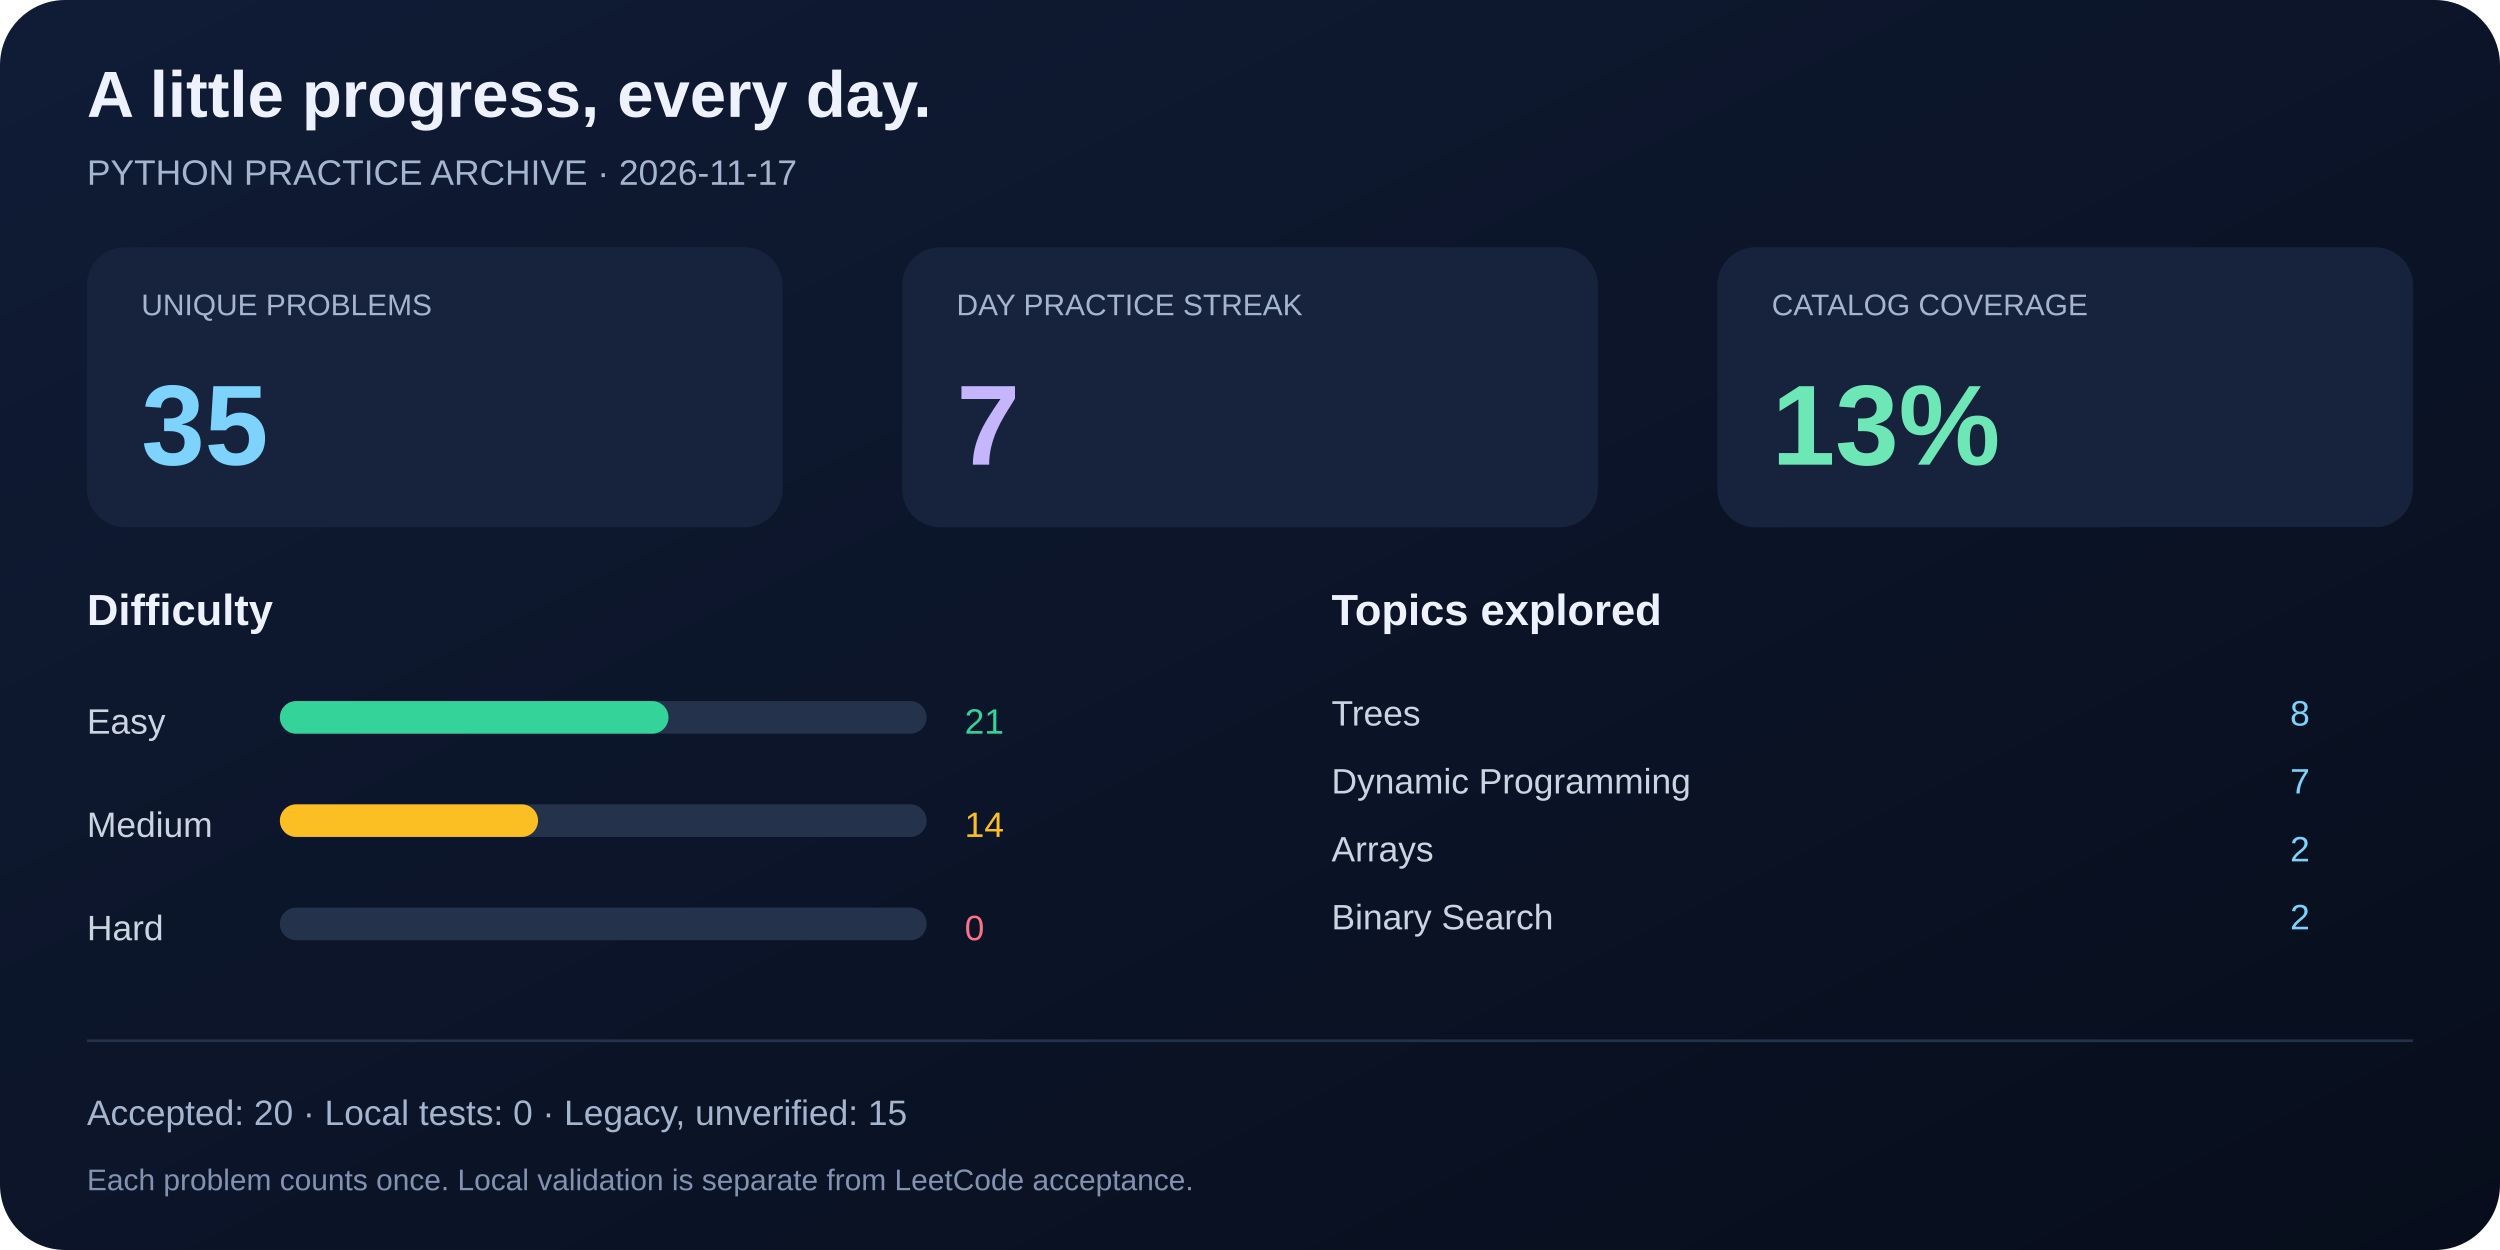
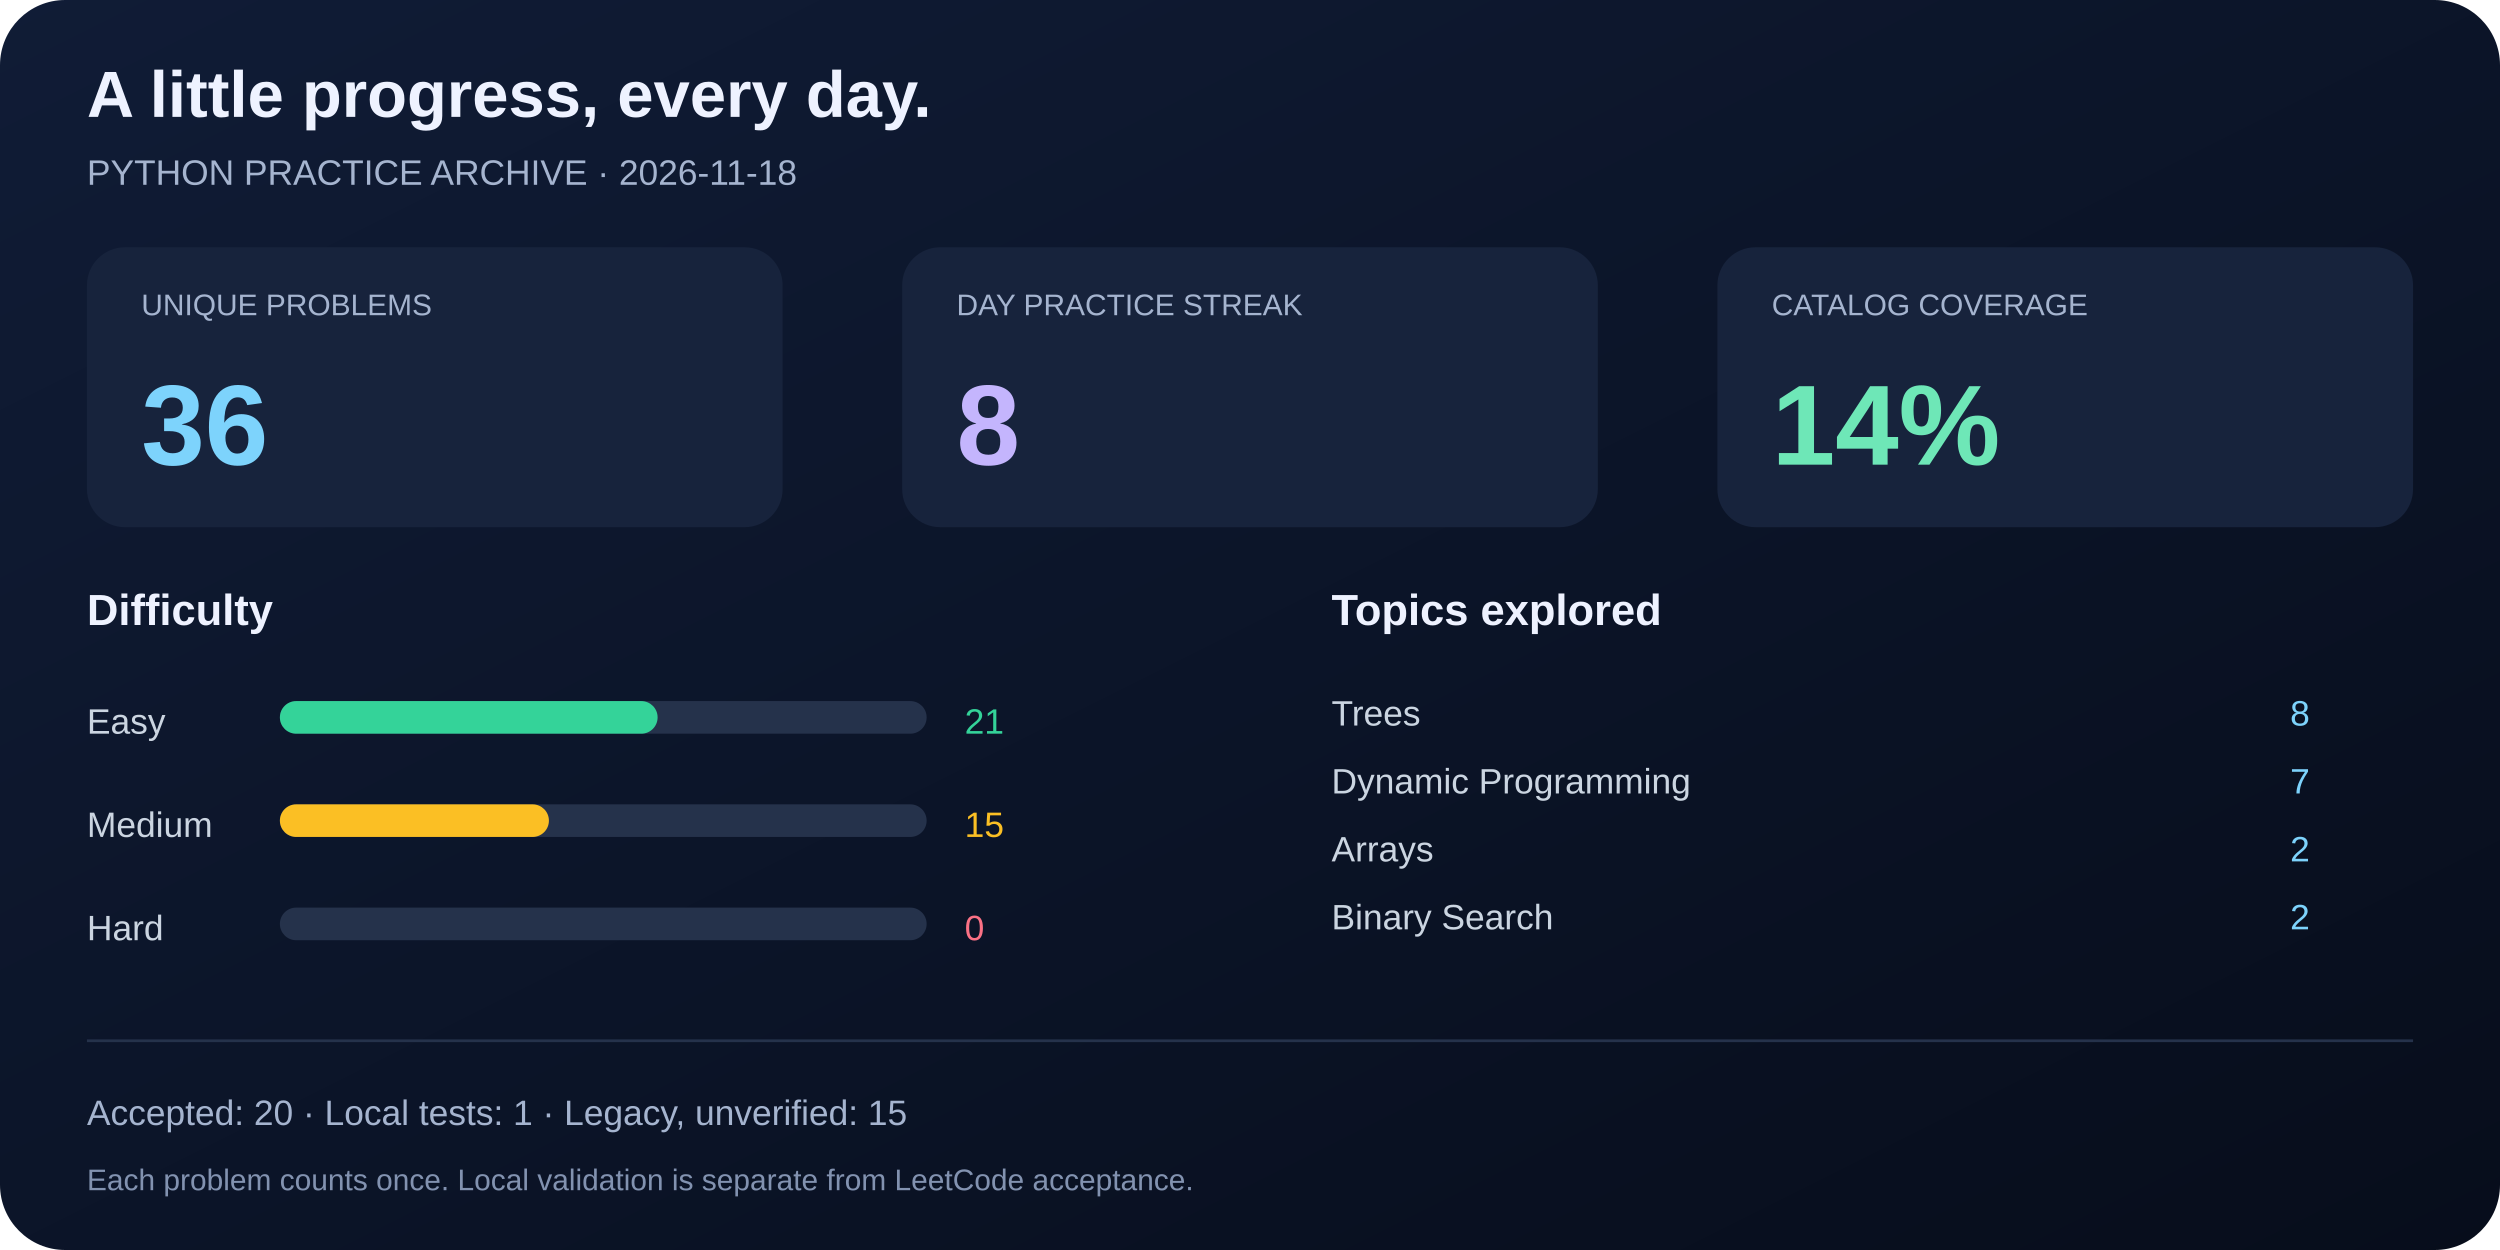
<svg xmlns="http://www.w3.org/2000/svg" width="920" height="460" viewBox="0 0 920 460" role="img" aria-labelledby="title desc">
  <defs>
    <linearGradient id="bg" x2="1" y2="1">
      <stop stop-color="#101c36" />
      <stop offset="1" stop-color="#070d1b" />
    </linearGradient>
  </defs>
  <rect width="920" height="460" rx="24" fill="url(#bg)" />
  <g font-family="Segoe UI, Arial, sans-serif" fill="#eef2ff">
    <text x="32" y="43" font-size="24" font-weight="700">A little progress, every day.</text>
-     <text x="32" y="68" font-size="13" fill="#a5b4cf">PYTHON PRACTICE ARCHIVE · 2026-11-17</text>
+     <text x="32" y="68" font-size="13" fill="#a5b4cf">PYTHON PRACTICE ARCHIVE · 2026-11-18</text>
    <rect x="32" y="91" width="256" height="103" rx="14" fill="#17233c" />
    <text x="52" y="116" font-size="11" fill="#a5b4cf">UNIQUE PROBLEMS</text>
-     <text x="52" y="171" font-size="42" font-weight="700" fill="#7dd3fc">35</text>
+     <text x="52" y="171" font-size="42" font-weight="700" fill="#7dd3fc">36</text>
    <rect x="332" y="91" width="256" height="103" rx="14" fill="#17233c" />
    <text x="352" y="116" font-size="11" fill="#a5b4cf">DAY PRACTICE STREAK</text>
-     <text x="352" y="171" font-size="42" font-weight="700" fill="#c4b5fd">7</text>
+     <text x="352" y="171" font-size="42" font-weight="700" fill="#c4b5fd">8</text>
    <rect x="632" y="91" width="256" height="103" rx="14" fill="#17233c" />
    <text x="652" y="116" font-size="11" fill="#a5b4cf">CATALOG COVERAGE</text>
-     <text x="652" y="171" font-size="42" font-weight="700" fill="#6ee7b7">13%</text>
+     <text x="652" y="171" font-size="42" font-weight="700" fill="#6ee7b7">14%</text>
    <text x="32" y="230" font-size="16" font-weight="600">Difficulty</text>
    <text x="490" y="230" font-size="16" font-weight="600">Topics explored</text>
    <text x="32" y="270" font-size="13" fill="#cbd5e1">Easy</text>
    <rect x="103" y="258" width="238" height="12" rx="6" fill="#25324b" />
-     <rect x="103" y="258" width="143" height="12" rx="6" fill="#34d399" />
+     <rect x="103" y="258" width="139" height="12" rx="6" fill="#34d399" />
    <text x="355" y="270" font-size="13" fill="#34d399">21</text>
    <text x="32" y="308" font-size="13" fill="#cbd5e1">Medium</text>
    <rect x="103" y="296" width="238" height="12" rx="6" fill="#25324b" />
-     <rect x="103" y="296" width="95" height="12" rx="6" fill="#fbbf24" />
-     <text x="355" y="308" font-size="13" fill="#fbbf24">14</text>
+     <rect x="103" y="296" width="99" height="12" rx="6" fill="#fbbf24" />
+     <text x="355" y="308" font-size="13" fill="#fbbf24">15</text>
    <text x="32" y="346" font-size="13" fill="#cbd5e1">Hard</text>
    <rect x="103" y="334" width="238" height="12" rx="6" fill="#25324b" />
    <rect x="103" y="334" width="0" height="12" rx="6" fill="#fb7185" />
    <text x="355" y="346" font-size="13" fill="#fb7185">0</text>
    <text x="490" y="267" font-size="13" fill="#cbd5e1">Trees</text>
    <text x="850" y="267" font-size="13" text-anchor="end" fill="#7dd3fc">8</text>
    <text x="490" y="292" font-size="13" fill="#cbd5e1">Dynamic Programming</text>
    <text x="850" y="292" font-size="13" text-anchor="end" fill="#7dd3fc">7</text>
    <text x="490" y="317" font-size="13" fill="#cbd5e1">Arrays</text>
    <text x="850" y="317" font-size="13" text-anchor="end" fill="#7dd3fc">2</text>
    <text x="490" y="342" font-size="13" fill="#cbd5e1">Binary Search</text>
    <text x="850" y="342" font-size="13" text-anchor="end" fill="#7dd3fc">2</text>
    <line x1="32" y1="383" x2="888" y2="383" stroke="#25324b" />
-     <text x="32" y="414" font-size="13" fill="#a5b4cf">Accepted: 20 · Local tests: 0 · Legacy, unverified: 15</text>
+     <text x="32" y="414" font-size="13" fill="#a5b4cf">Accepted: 20 · Local tests: 1 · Legacy, unverified: 15</text>
    <text x="32" y="438" font-size="11" fill="#8292b0">Each problem counts once. Local validation is separate from LeetCode acceptance.</text>
  </g>
</svg>
